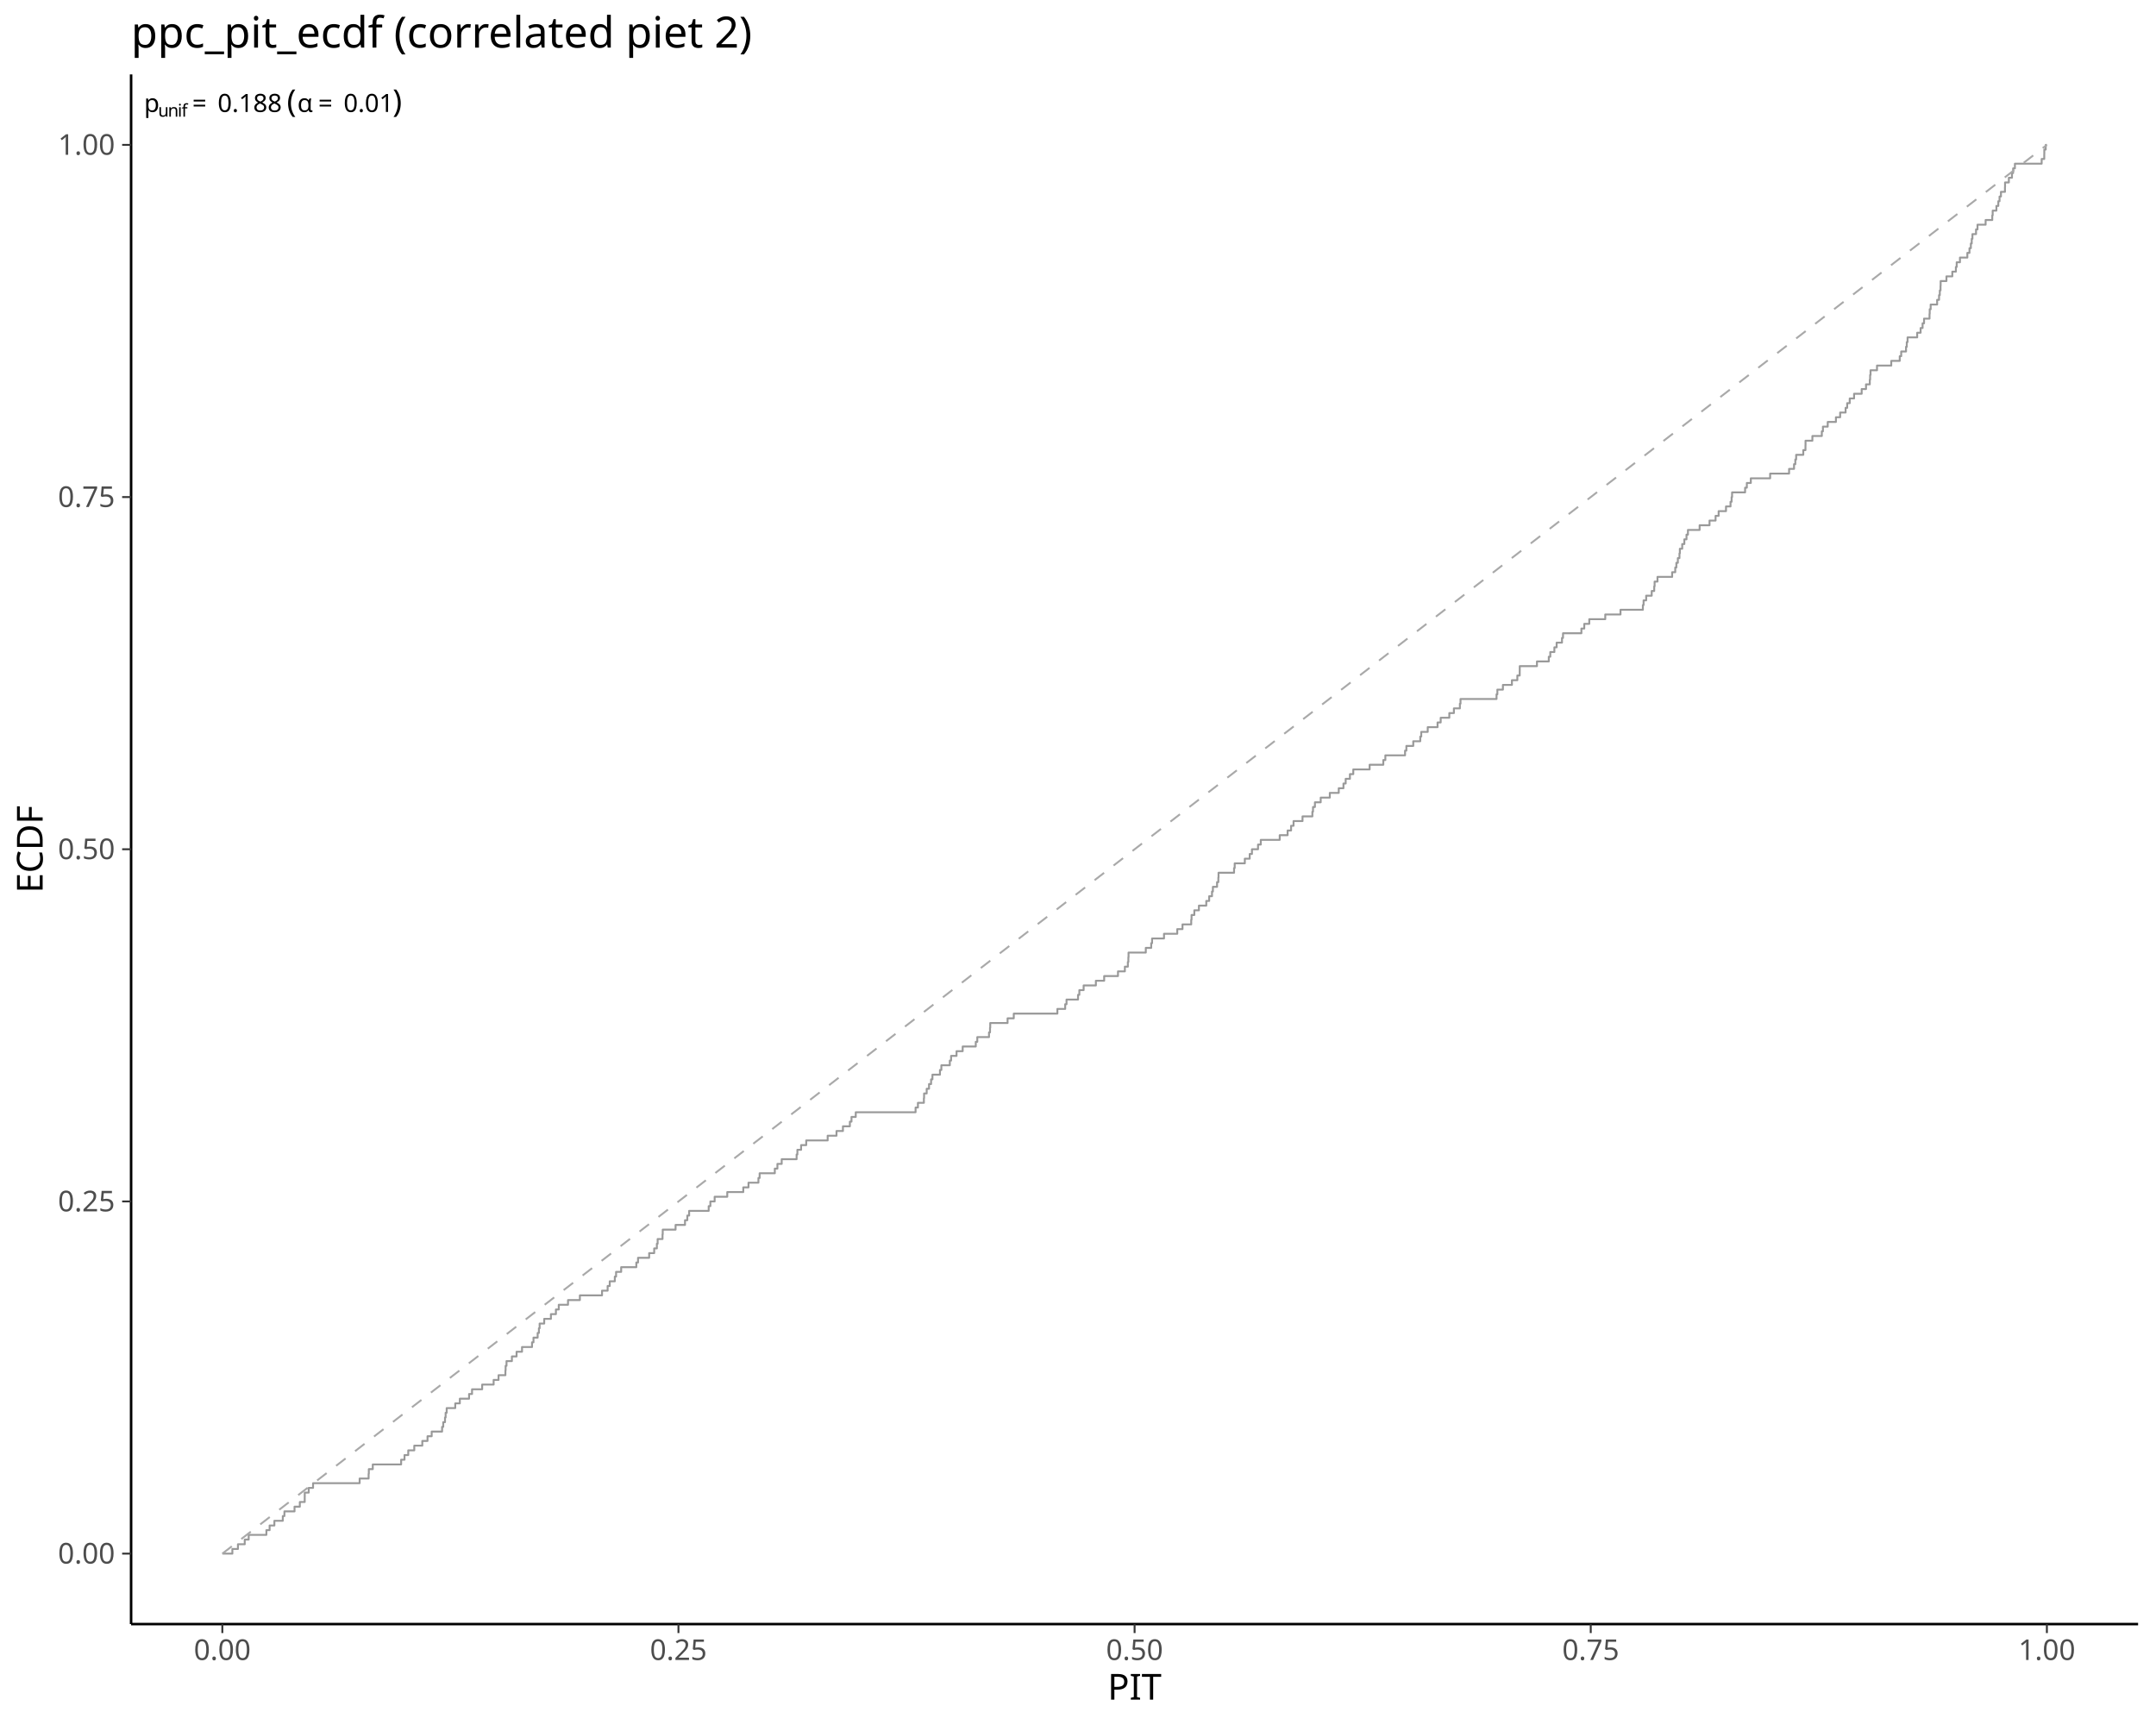
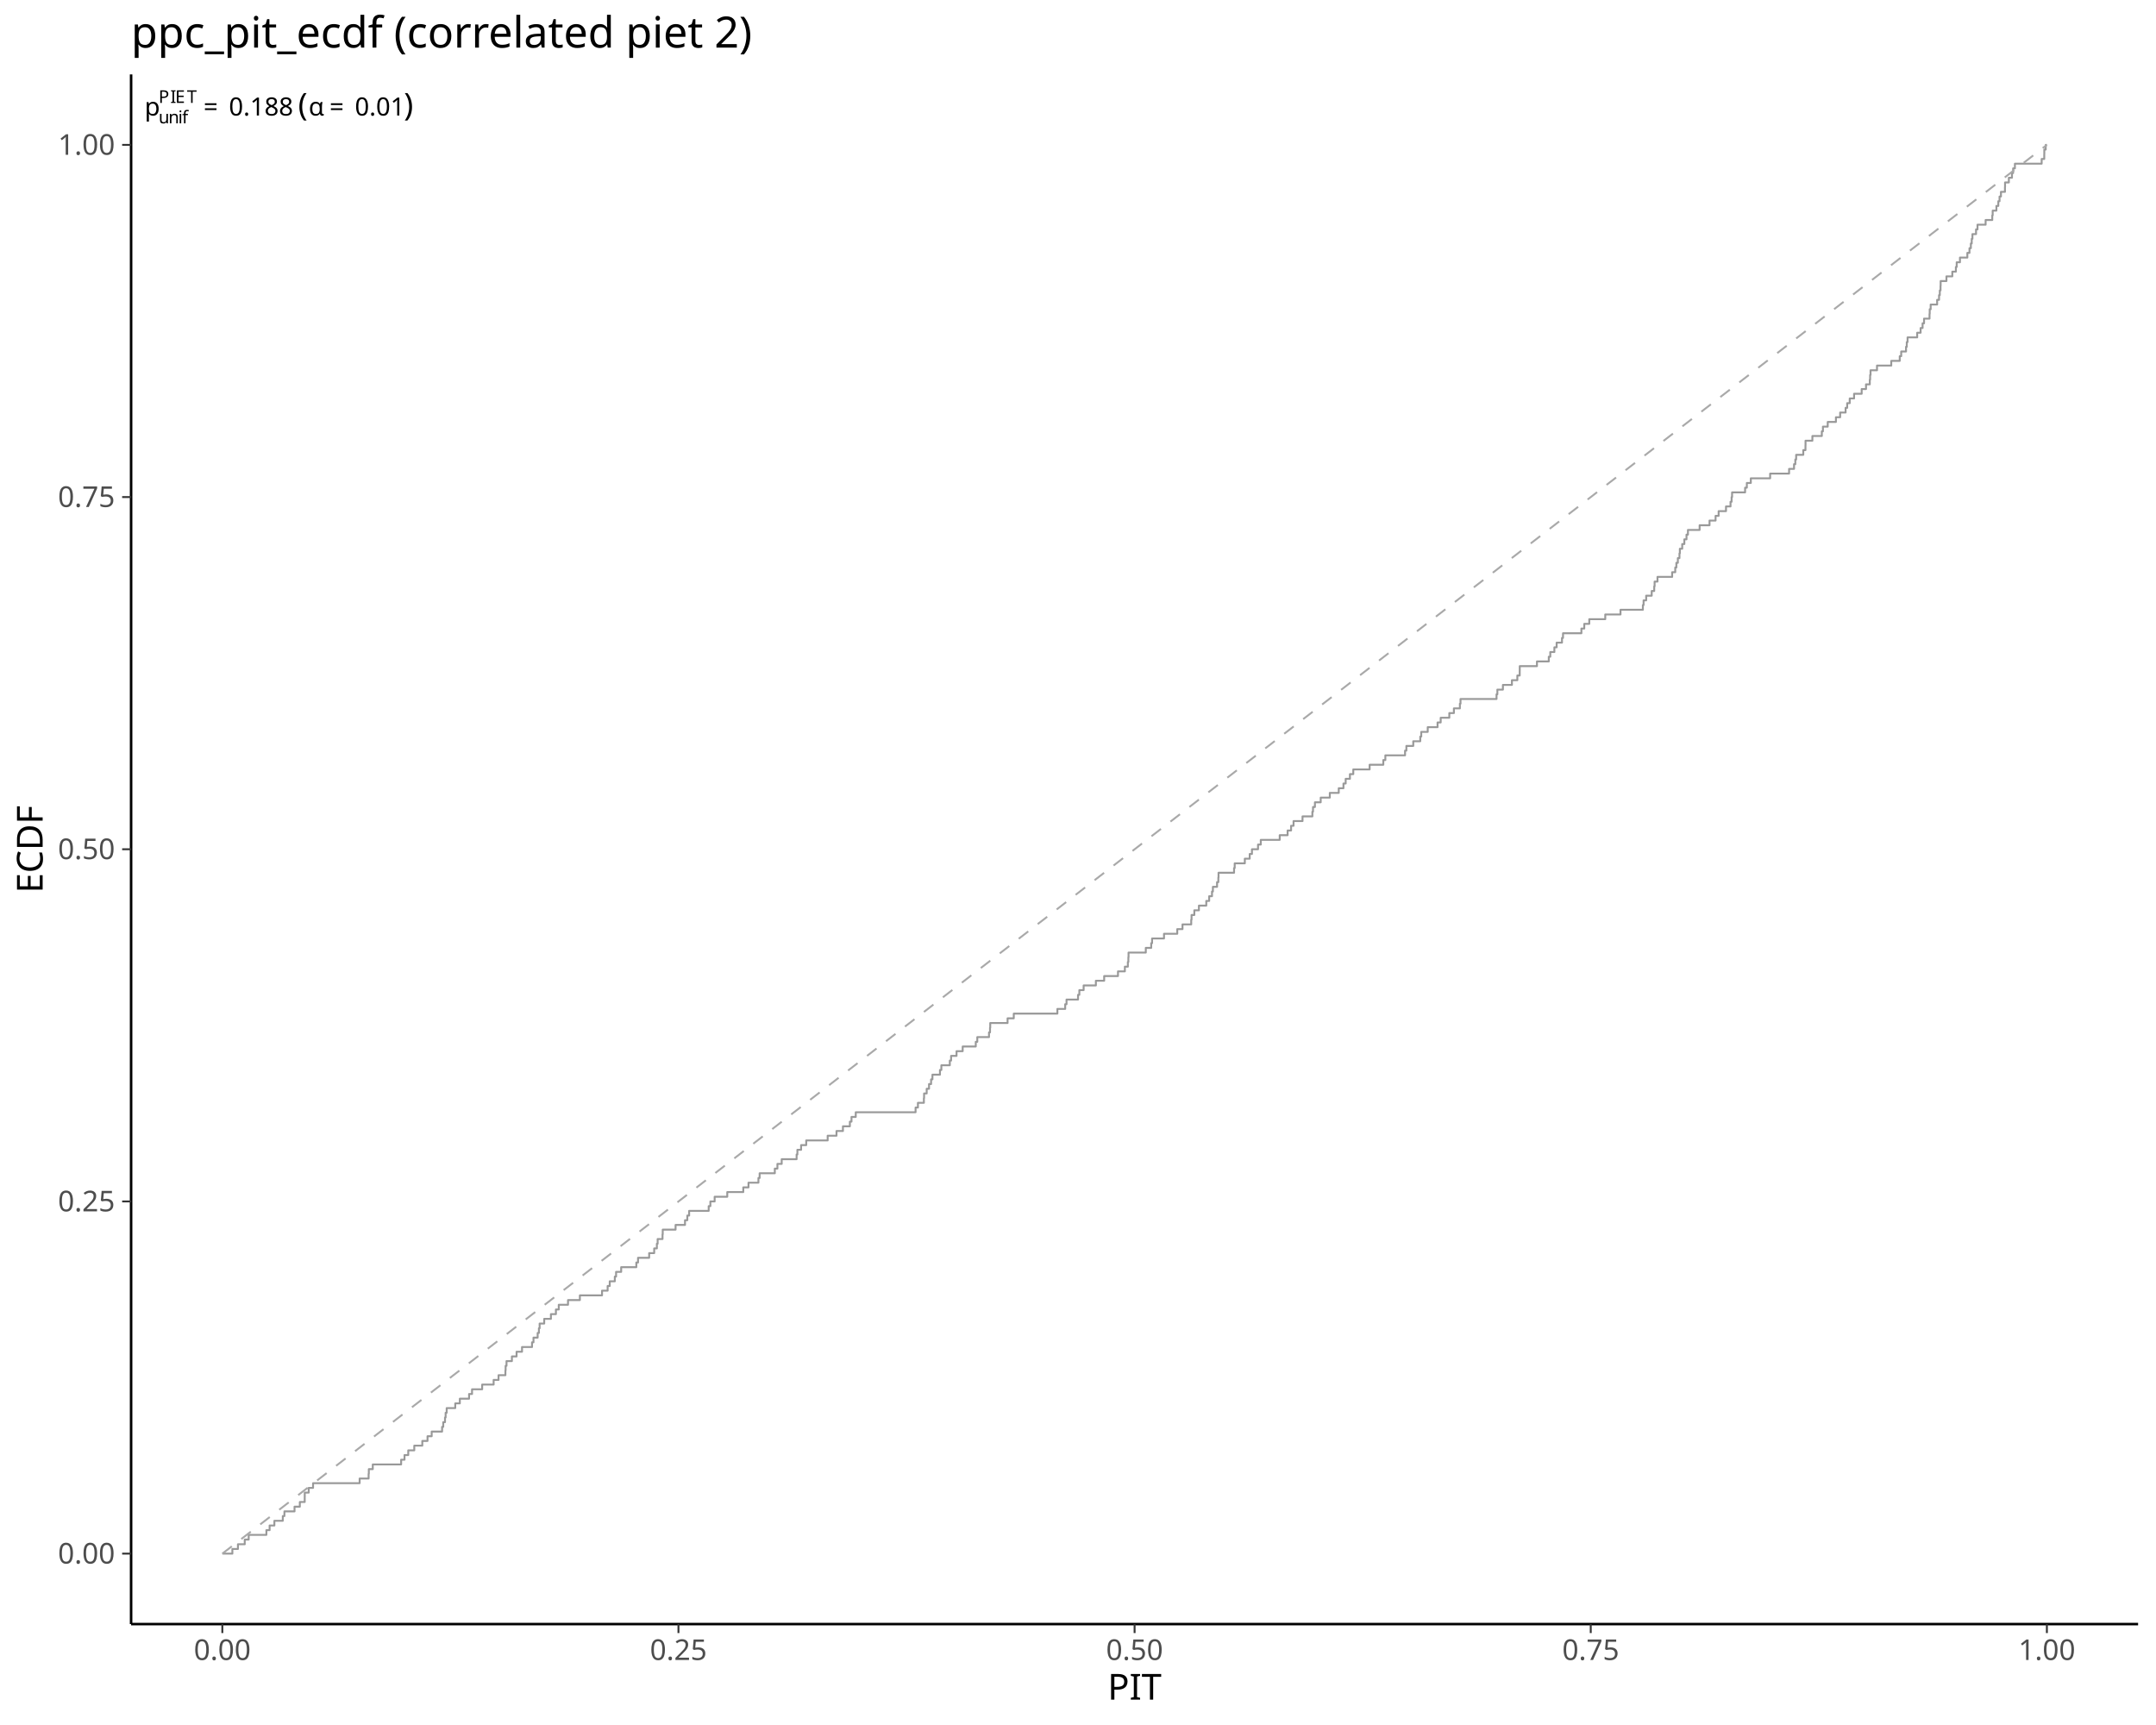
<svg xmlns="http://www.w3.org/2000/svg" class="svglite" data-engine-version="2.0" width="720.00pt" height="576.00pt" viewBox="0 0 720.00 576.00">
  <defs>
    <style type="text/css">
    .svglite line, .svglite polyline, .svglite polygon, .svglite path, .svglite rect, .svglite circle {
      fill: none;
      stroke: #000000;
      stroke-linecap: round;
      stroke-linejoin: round;
      stroke-miterlimit: 10.00;
    }
  </style>
  </defs>
  <rect width="100%" height="100%" style="stroke: none; fill: #FFFFFF;" />
  <defs>
    <clipPath id="cpMC4wMHw3MjAuMDB8MC4wMHw1NzYuMDA=">
      <rect x="0.00" y="0.00" width="720.00" height="576.00" />
    </clipPath>
  </defs>
  <g clip-path="url(#cpMC4wMHw3MjAuMDB8MC4wMHw1NzYuMDA=)">
</g>
  <defs>
    <clipPath id="cpNDMuNzh8NzE0LjAyfDI0Ljg1fDU0Mi4zMA==">
      <rect x="43.78" y="24.85" width="670.24" height="517.45" />
    </clipPath>
  </defs>
  <g clip-path="url(#cpNDMuNzh8NzE0LjAyfDI0Ljg1fDU0Mi4zMA==)">
    <polyline points="74.25,518.78 76.28,518.78 76.28,518.78 77.60,518.78 77.60,517.22 78.32,517.22 78.32,517.22 79.46,517.22 79.46,515.65 80.36,515.65 80.36,515.65 81.73,515.65 81.73,514.08 82.40,514.08 82.40,514.08 83.05,514.08 83.05,512.51 84.44,512.51 84.44,512.51 86.47,512.51 86.47,512.51 88.51,512.51 88.51,512.51 88.96,512.51 88.96,510.94 90.04,510.94 90.04,509.38 90.55,509.38 90.55,509.38 91.63,509.38 91.63,507.81 92.59,507.81 92.59,507.81 94.44,507.81 94.44,506.24 94.63,506.24 94.63,506.24 94.98,506.24 94.98,504.67 96.66,504.67 96.66,504.67 98.36,504.67 98.36,503.10 98.70,503.10 98.70,503.10 100.13,503.10 100.13,501.54 100.74,501.54 100.74,501.54 101.76,501.54 101.76,499.97 101.77,499.97 101.77,498.40 102.78,498.40 102.78,498.40 103.10,498.40 103.10,496.83 104.55,496.83 104.55,495.26 104.81,495.26 104.81,495.26 106.85,495.26 106.85,495.26 108.89,495.26 108.89,495.26 110.93,495.26 110.93,495.26 112.97,495.26 112.97,495.26 115.00,495.26 115.00,495.26 117.04,495.26 117.04,495.26 119.08,495.26 119.08,495.26 120.10,495.26 120.10,493.70 121.12,493.70 121.12,493.70 123.10,493.70 123.10,492.13 123.15,492.13 123.15,492.13 123.17,492.13 123.17,490.56 124.49,490.56 124.49,488.99 125.19,488.99 125.19,488.99 127.23,488.99 127.23,488.99 129.27,488.99 129.27,488.99 131.31,488.99 131.31,488.99 133.34,488.99 133.34,488.99 133.96,488.99 133.96,487.42 135.09,487.42 135.09,485.86 135.38,485.86 135.38,485.86 136.34,485.86 136.34,484.29 137.42,484.29 137.42,484.29 138.35,484.29 138.35,482.72 139.46,482.72 139.46,482.72 141.03,482.72 141.03,481.15 141.50,481.15 141.50,481.15 142.77,481.15 142.77,479.58 143.53,479.58 143.53,479.58 144.16,479.58 144.16,478.02 145.57,478.02 145.57,478.02 147.61,478.02 147.61,478.02 147.64,478.02 147.64,476.45 148.02,476.45 148.02,474.88 148.61,474.88 148.61,473.31 148.82,473.31 148.82,471.74 149.17,471.74 149.17,470.18 149.65,470.18 149.65,470.18 151.68,470.18 151.68,470.18 152.03,470.18 152.03,468.61 153.56,468.61 153.56,467.04 153.72,467.04 153.72,467.04 155.76,467.04 155.76,467.04 156.65,467.04 156.65,465.47 157.64,465.47 157.64,463.90 157.80,463.90 157.80,463.90 159.84,463.90 159.84,463.90 161.02,463.90 161.02,462.33 161.87,462.33 161.87,462.33 163.91,462.33 163.91,462.33 164.85,462.33 164.85,460.77 165.95,460.77 165.95,460.77 166.49,460.77 166.49,459.20 167.99,459.20 167.99,459.20 168.78,459.20 168.78,457.63 168.85,457.63 168.85,456.06 169.15,456.06 169.15,454.49 170.02,454.49 170.02,454.49 170.95,454.49 170.95,452.93 172.06,452.93 172.06,452.93 172.51,452.93 172.51,451.36 174.10,451.36 174.10,451.36 174.33,451.36 174.33,449.79 176.14,449.79 176.14,449.79 177.67,449.79 177.67,448.22 178.16,448.22 178.16,446.65 178.18,446.65 178.18,446.65 179.55,446.65 179.55,445.09 179.97,445.09 179.97,443.52 180.21,443.52 180.21,441.95 180.21,441.95 180.21,441.95 181.74,441.95 181.74,440.38 182.25,440.38 182.25,440.38 183.98,440.38 183.98,438.81 184.29,438.81 184.29,438.81 185.65,438.81 185.65,437.25 186.33,437.25 186.33,437.25 186.60,437.25 186.60,435.68 188.37,435.68 188.37,435.68 189.69,435.68 189.69,434.11 190.40,434.11 190.40,434.11 192.44,434.11 192.44,434.11 193.65,434.11 193.65,432.54 194.48,432.54 194.48,432.54 196.52,432.54 196.52,432.54 198.55,432.54 198.55,432.54 200.59,432.54 200.59,432.54 201.05,432.54 201.05,430.97 202.63,430.97 202.63,430.97 202.92,430.97 202.92,429.41 203.62,429.41 203.62,427.84 204.67,427.84 204.67,427.84 205.32,427.84 205.32,426.27 205.74,426.27 205.74,424.70 206.71,424.70 206.71,424.70 207.44,424.70 207.44,423.13 208.74,423.13 208.74,423.13 210.78,423.13 210.78,423.13 212.50,423.13 212.50,421.57 212.82,421.57 212.82,421.57 213.07,421.57 213.07,420.00 214.86,420.00 214.86,420.00 216.79,420.00 216.79,418.43 216.89,418.43 216.89,418.43 218.47,418.43 218.47,416.86 218.93,416.86 218.93,416.86 219.36,416.86 219.36,415.29 219.62,415.29 219.62,413.73 220.97,413.73 220.97,413.73 221.25,413.73 221.25,412.16 221.32,412.16 221.32,410.59 223.01,410.59 223.01,410.59 225.05,410.59 225.05,410.59 225.61,410.59 225.61,409.02 227.08,409.02 227.08,409.02 228.76,409.02 228.76,407.45 229.12,407.45 229.12,407.45 229.53,407.45 229.53,405.89 230.14,405.89 230.14,404.32 231.16,404.32 231.16,404.32 233.20,404.32 233.20,404.32 235.24,404.32 235.24,404.32 236.67,404.32 236.67,402.75 237.23,402.75 237.23,401.18 237.27,401.18 237.27,401.18 238.66,401.18 238.66,399.61 239.31,399.61 239.31,399.61 241.35,399.61 241.35,399.61 242.87,399.61 242.87,398.05 243.39,398.05 243.39,398.05 245.42,398.05 245.42,398.05 247.46,398.05 247.46,398.05 248.22,398.05 248.22,396.48 249.50,396.48 249.50,396.48 249.96,396.48 249.96,394.91 251.54,394.91 251.54,394.91 253.28,394.91 253.28,393.34 253.58,393.34 253.58,393.34 253.68,393.34 253.68,391.77 255.61,391.77 255.61,391.77 257.65,391.77 257.65,391.77 258.75,391.77 258.75,390.21 259.62,390.21 259.62,388.64 259.69,388.64 259.69,388.64 261.05,388.64 261.05,387.07 261.73,387.07 261.73,387.07 263.76,387.07 263.76,387.07 265.80,387.07 265.80,387.07 266.03,387.07 266.03,385.50 266.29,385.50 266.29,383.93 267.53,383.93 267.53,382.37 267.84,382.37 267.84,382.37 269.24,382.37 269.24,380.80 269.88,380.80 269.88,380.80 271.92,380.80 271.92,380.80 273.95,380.80 273.95,380.80 275.99,380.80 275.99,380.80 276.40,380.80 276.40,379.23 278.03,379.23 278.03,379.23 279.35,379.23 279.35,377.66 280.07,377.66 280.07,377.66 281.50,377.66 281.50,376.09 282.11,376.09 282.11,376.09 283.82,376.09 283.82,374.53 284.14,374.53 284.14,374.53 284.36,374.53 284.36,372.96 285.78,372.96 285.78,371.39 286.18,371.39 286.18,371.39 288.22,371.39 288.22,371.39 290.26,371.39 290.26,371.39 292.29,371.39 292.29,371.39 294.33,371.39 294.33,371.39 296.37,371.39 296.37,371.39 298.41,371.39 298.41,371.39 300.45,371.39 300.45,371.39 302.48,371.39 302.48,371.39 304.52,371.39 304.52,371.39 305.76,371.39 305.76,369.82 306.54,369.82 306.54,368.25 306.56,368.25 306.56,368.25 308.53,368.25 308.53,366.69 308.60,366.69 308.60,366.69 308.60,366.69 308.60,365.12 309.47,365.12 309.47,363.55 310.25,363.55 310.25,361.98 310.63,361.98 310.63,361.98 310.94,361.98 310.94,360.41 311.39,360.41 311.39,358.85 312.67,358.85 312.67,358.85 313.90,358.85 313.90,357.28 314.37,357.28 314.37,355.71 314.71,355.71 314.71,355.71 316.75,355.71 316.75,355.71 317.19,355.71 317.19,354.14 317.62,354.14 317.62,352.57 318.79,352.57 318.79,352.57 319.44,352.57 319.44,351.00 320.82,351.00 320.82,351.00 321.49,351.00 321.49,349.44 322.86,349.44 322.86,349.44 324.90,349.44 324.90,349.44 325.86,349.44 325.86,347.87 326.37,347.87 326.37,346.30 326.94,346.30 326.94,346.30 328.98,346.30 328.98,346.30 330.28,346.30 330.28,344.73 330.62,344.73 330.62,343.16 330.69,343.16 330.69,341.60 331.01,341.60 331.01,341.60 333.05,341.60 333.05,341.60 335.09,341.60 335.09,341.60 336.48,341.60 336.48,340.03 337.13,340.03 337.13,340.03 338.55,340.03 338.55,338.46 339.16,338.46 339.16,338.46 341.20,338.46 341.20,338.46 343.24,338.46 343.24,338.46 345.28,338.46 345.28,338.46 347.32,338.46 347.32,338.46 349.35,338.46 349.35,338.46 351.39,338.46 351.39,338.46 353.12,338.46 353.12,336.89 353.43,336.89 353.43,336.89 355.47,336.89 355.47,336.89 355.72,336.89 355.72,335.32 356.17,335.32 356.17,333.76 357.50,333.76 357.50,333.76 359.54,333.76 359.54,333.76 360.01,333.76 360.01,332.19 360.45,332.19 360.45,330.62 361.58,330.62 361.58,330.62 361.88,330.62 361.88,329.05 363.62,329.05 363.62,329.05 365.66,329.05 365.66,329.05 365.97,329.05 365.97,327.48 367.69,327.48 367.69,327.48 368.74,327.48 368.74,325.92 369.73,325.92 369.73,325.92 371.77,325.92 371.77,325.92 373.35,325.92 373.35,324.35 373.81,324.35 373.81,324.35 375.65,324.35 375.65,322.78 375.85,322.78 375.85,322.78 376.65,322.78 376.65,321.21 376.82,321.21 376.82,319.64 376.88,319.64 376.88,318.08 377.88,318.08 377.88,318.08 379.92,318.08 379.92,318.08 381.96,318.08 381.96,318.08 382.64,318.08 382.64,316.51 384.00,316.51 384.00,316.51 384.45,316.51 384.45,314.94 384.74,314.94 384.74,313.37 386.03,313.37 386.03,313.37 388.07,313.37 388.07,313.37 388.72,313.37 388.72,311.80 390.11,311.80 390.11,311.80 392.15,311.80 392.15,311.80 393.15,311.80 393.15,310.24 394.19,310.24 394.19,310.24 394.90,310.24 394.90,308.67 396.22,308.67 396.22,308.67 397.81,308.67 397.81,307.10 397.92,307.10 397.92,305.53 398.26,305.53 398.26,305.53 398.85,305.53 398.85,303.96 400.30,303.96 400.30,303.96 400.38,303.96 400.38,302.40 402.34,302.40 402.34,302.40 402.84,302.40 402.84,300.83 403.81,300.83 403.81,299.26 404.37,299.26 404.37,299.26 404.75,299.26 404.75,297.69 405.05,297.69 405.05,296.12 406.41,296.12 406.41,296.12 406.44,296.12 406.44,294.56 406.87,294.56 406.87,292.99 406.93,292.99 406.93,291.42 408.45,291.42 408.45,291.42 410.49,291.42 410.49,291.42 412.12,291.42 412.12,289.85 412.33,289.85 412.33,288.28 412.53,288.28 412.53,288.28 414.56,288.28 414.56,288.28 415.71,288.28 415.71,286.72 416.60,286.72 416.60,286.72 417.34,286.72 417.34,285.15 418.09,285.15 418.09,283.58 418.64,283.58 418.64,283.58 420.12,283.58 420.12,282.01 420.68,282.01 420.68,282.01 421.04,282.01 421.04,280.44 422.72,280.44 422.72,280.44 424.75,280.44 424.75,280.44 426.79,280.44 426.79,280.44 427.36,280.44 427.36,278.88 428.83,278.88 428.83,278.88 430.00,278.88 430.00,277.31 430.87,277.31 430.87,277.31 431.16,277.31 431.16,275.74 431.98,275.74 431.98,274.17 432.90,274.17 432.90,274.17 434.94,274.17 434.94,274.17 434.98,274.17 434.98,272.60 436.98,272.60 436.98,272.60 438.27,272.60 438.27,271.04 438.48,271.04 438.48,269.47 439.02,269.47 439.02,269.47 439.12,269.47 439.12,267.90 441.05,267.90 441.05,266.33 441.06,266.33 441.06,266.33 443.09,266.33 443.09,266.33 444.09,266.33 444.09,264.76 445.13,264.76 445.13,264.76 447.08,264.76 447.08,263.20 447.17,263.20 447.17,263.20 448.65,263.20 448.65,261.63 449.21,261.63 449.21,261.63 449.39,261.63 449.39,260.06 450.81,260.06 450.81,258.49 451.24,258.49 451.24,258.49 451.93,258.49 451.93,256.92 453.28,256.92 453.28,256.92 455.32,256.92 455.32,256.92 457.36,256.92 457.36,256.92 457.39,256.92 457.39,255.36 459.40,255.36 459.40,255.36 461.43,255.36 461.43,255.36 461.96,255.36 461.96,253.79 462.64,253.79 462.64,252.22 463.47,252.22 463.47,252.22 465.51,252.22 465.51,252.22 467.55,252.22 467.55,252.22 469.22,252.22 469.22,250.65 469.59,250.65 469.59,250.65 469.66,250.65 469.66,249.08 471.62,249.08 471.62,249.08 471.96,249.08 471.96,247.51 473.66,247.51 473.66,247.51 474.30,247.51 474.30,245.95 474.63,245.95 474.63,244.38 475.70,244.38 475.70,244.38 476.79,244.38 476.79,242.81 477.74,242.81 477.74,242.81 479.77,242.81 479.77,242.81 480.07,242.81 480.07,241.24 481.12,241.24 481.12,239.67 481.81,239.67 481.81,239.67 483.85,239.67 483.85,239.67 484.00,239.67 484.00,238.11 485.53,238.11 485.53,236.54 485.89,236.54 485.89,236.54 487.53,236.54 487.53,234.97 487.74,234.97 487.74,233.40 487.93,233.40 487.93,233.40 489.96,233.40 489.96,233.40 492.00,233.40 492.00,233.40 494.04,233.40 494.04,233.40 496.08,233.40 496.08,233.40 498.11,233.40 498.11,233.40 499.77,233.40 499.77,231.83 500.05,231.83 500.05,230.27 500.15,230.27 500.15,230.27 501.90,230.27 501.90,228.70 502.19,228.70 502.19,228.70 504.23,228.70 504.23,228.70 504.91,228.70 504.91,227.13 506.27,227.13 506.27,227.13 506.72,227.13 506.72,225.56 507.51,225.56 507.51,223.99 507.52,223.99 507.52,222.43 508.30,222.43 508.30,222.43 510.34,222.43 510.34,222.43 512.38,222.43 512.38,222.43 513.27,222.43 513.27,220.86 514.42,220.86 514.42,220.86 516.46,220.86 516.46,220.86 517.22,220.86 517.22,219.29 517.72,219.29 517.72,217.72 518.49,217.72 518.49,217.72 519.09,217.72 519.09,216.15 519.84,216.15 519.84,214.59 520.53,214.59 520.53,214.59 521.63,214.59 521.63,213.02 521.97,213.02 521.97,211.45 522.57,211.45 522.57,211.45 524.61,211.45 524.61,211.45 526.64,211.45 526.64,211.45 528.11,211.45 528.11,209.88 528.68,209.88 528.68,209.88 529.07,209.88 529.07,208.31 530.72,208.31 530.72,208.31 530.74,208.31 530.74,206.75 532.76,206.75 532.76,206.75 534.80,206.75 534.80,206.75 536.08,206.75 536.08,205.18 536.83,205.18 536.83,205.18 538.87,205.18 538.87,205.18 540.91,205.18 540.91,205.18 541.17,205.18 541.17,203.61 542.95,203.61 542.95,203.61 544.98,203.61 544.98,203.61 547.02,203.61 547.02,203.61 548.64,203.61 548.64,202.04 548.88,202.04 548.88,200.47 549.06,200.47 549.06,200.47 549.74,200.47 549.74,198.91 551.10,198.91 551.10,198.91 551.59,198.91 551.59,197.34 552.43,197.34 552.43,195.77 552.56,195.77 552.56,194.20 553.14,194.20 553.14,194.20 553.52,194.20 553.52,192.63 555.17,192.63 555.17,192.63 557.21,192.63 557.21,192.63 558.42,192.63 558.42,191.07 559.25,191.07 559.25,191.07 559.45,191.07 559.45,189.50 559.82,189.50 559.82,187.93 560.32,187.93 560.32,186.36 560.86,186.36 560.86,184.79 560.99,184.79 560.99,183.23 561.29,183.23 561.29,183.23 561.78,183.23 561.78,181.66 562.49,181.66 562.49,180.09 563.21,180.09 563.21,178.52 563.33,178.52 563.33,178.52 563.69,178.52 563.69,176.95 565.36,176.95 565.36,176.95 567.40,176.95 567.40,176.95 567.59,176.95 567.59,175.39 569.44,175.39 569.44,175.39 570.90,175.39 570.90,173.82 571.48,173.82 571.48,173.82 572.92,173.82 572.92,172.25 573.51,172.25 573.51,172.25 573.94,172.25 573.94,170.68 575.55,170.68 575.55,170.68 576.40,170.68 576.40,169.11 577.59,169.11 577.59,169.11 577.91,169.11 577.91,167.55 578.27,167.55 578.27,165.98 578.43,165.98 578.43,164.41 579.63,164.41 579.63,164.41 581.67,164.41 581.67,164.41 582.78,164.41 582.78,162.84 583.36,162.84 583.36,161.27 583.70,161.27 583.70,161.27 584.69,161.27 584.69,159.71 585.74,159.71 585.74,159.71 587.78,159.71 587.78,159.71 589.82,159.71 589.82,159.71 591.14,159.71 591.14,158.14 591.85,158.14 591.85,158.14 593.89,158.14 593.89,158.14 595.93,158.14 595.93,158.14 597.47,158.14 597.47,156.57 597.97,156.57 597.97,156.57 599.12,156.57 599.12,155.00 599.55,155.00 599.55,153.43 599.83,153.43 599.83,151.87 600.01,151.87 600.01,151.87 602.04,151.87 602.04,151.87 602.21,151.87 602.21,150.30 602.94,150.30 602.94,148.73 602.96,148.73 602.96,147.16 604.08,147.16 604.08,147.16 605.25,147.16 605.25,145.59 606.12,145.59 606.12,145.59 608.16,145.59 608.16,145.59 608.40,145.59 608.40,144.02 608.77,144.02 608.77,142.46 610.20,142.46 610.20,142.46 610.37,142.46 610.37,140.89 612.23,140.89 612.23,140.89 613.11,140.89 613.11,139.32 614.27,139.32 614.27,139.32 614.52,139.32 614.52,137.75 616.31,137.75 616.31,137.75 616.34,137.75 616.34,136.18 616.87,136.18 616.87,134.62 617.72,134.62 617.72,133.05 618.35,133.05 618.35,133.05 619.17,133.05 619.17,131.48 620.38,131.48 620.38,131.48 621.71,131.48 621.71,129.91 622.42,129.91 622.42,129.91 623.16,129.91 623.16,128.34 624.42,128.34 624.42,126.78 624.46,126.78 624.46,126.78 624.53,126.78 624.53,125.21 624.67,125.21 624.67,123.64 626.50,123.64 626.50,123.64 626.83,123.64 626.83,122.07 628.54,122.07 628.54,122.07 630.57,122.07 630.57,122.07 631.59,122.07 631.59,120.50 632.61,120.50 632.61,120.50 634.42,120.50 634.42,118.94 634.65,118.94 634.65,118.94 634.91,118.94 634.91,117.37 636.52,117.37 636.52,115.80 636.69,115.80 636.69,115.80 636.77,115.80 636.77,114.23 637.03,114.23 637.03,112.66 638.72,112.66 638.72,112.66 640.25,112.66 640.25,111.10 640.76,111.10 640.76,111.10 641.39,111.10 641.39,109.53 642.05,109.53 642.05,107.96 642.54,107.96 642.54,106.39 642.80,106.39 642.80,106.39 644.37,106.39 644.37,104.82 644.43,104.82 644.43,103.26 644.75,103.26 644.75,101.69 644.84,101.69 644.84,101.69 646.88,101.69 646.88,101.69 646.91,101.69 646.91,100.12 647.55,100.12 647.55,98.55 647.80,98.55 647.80,96.98 648.04,96.98 648.04,95.42 648.08,95.42 648.08,93.85 648.91,93.85 648.91,93.85 650.02,93.85 650.02,92.28 650.95,92.28 650.95,92.28 651.98,92.28 651.98,90.71 652.99,90.71 652.99,90.71 653.17,90.71 653.17,89.14 653.44,89.14 653.44,87.58 654.53,87.58 654.53,86.01 655.03,86.01 655.03,86.01 657.00,86.01 657.00,84.44 657.07,84.44 657.07,84.44 657.71,84.44 657.71,82.87 658.17,82.87 658.17,81.30 658.46,81.30 658.46,79.74 658.70,79.74 658.70,78.17 659.10,78.17 659.10,78.17 659.90,78.17 659.90,76.60 660.39,76.60 660.39,75.03 661.14,75.03 661.14,75.03 663.10,75.03 663.10,73.46 663.18,73.46 663.18,73.46 665.22,73.46 665.22,73.46 665.32,73.46 665.32,71.90 665.46,71.90 665.46,70.33 666.70,70.33 666.70,68.76 667.25,68.76 667.25,68.76 667.34,68.76 667.34,67.19 667.75,67.19 667.75,65.62 668.22,65.62 668.22,64.06 669.29,64.06 669.29,64.06 669.56,64.06 669.56,62.49 669.59,62.49 669.59,60.92 670.86,60.92 670.86,59.35 671.33,59.35 671.33,59.35 671.90,59.35 671.90,57.78 672.29,57.78 672.29,56.22 672.88,56.22 672.88,54.65 673.37,54.65 673.37,54.65 675.41,54.65 675.41,54.65 677.44,54.65 677.44,54.65 679.48,54.65 679.48,54.65 681.52,54.65 681.52,54.65 681.82,54.65 681.82,53.08 682.68,53.08 682.68,51.51 682.70,51.51 682.70,49.94 683.17,49.94 683.17,48.38 683.56,48.38 683.56,48.38 " style="stroke-width: 0.64; stroke: #999999; stroke-linecap: butt;" />
    <line x1="74.25" y1="518.78" x2="683.56" y2="48.38" style="stroke-width: 0.64; stroke: #A9A9A9; stroke-dasharray: 4.00,4.00; stroke-linecap: butt;" />
-     <text x="48.10" y="37.39" style="font-size: 8.40px; font-family: sans;" textLength="4.67px" lengthAdjust="spacingAndGlyphs">p</text>
-     <text x="52.78" y="38.95" style="font-size: 5.88px; font-family: sans;" textLength="3.27px" lengthAdjust="spacingAndGlyphs">u</text>
-     <text x="56.05" y="38.95" style="font-size: 5.88px; font-family: sans;" textLength="3.27px" lengthAdjust="spacingAndGlyphs">n</text>
-     <text x="59.32" y="38.95" style="font-size: 5.88px; font-family: sans;" textLength="1.31px" lengthAdjust="spacingAndGlyphs">i</text>
-     <text x="60.62" y="38.95" style="font-size: 5.88px; font-family: sans;" textLength="1.63px" lengthAdjust="spacingAndGlyphs">f</text>
-     <text x="64.20" y="37.39" style="font-size: 8.40px; font-family: sans;" textLength="6.52px" lengthAdjust="spacingAndGlyphs">=</text>
-     <text x="72.67" y="37.39" style="font-size: 8.40px; font-family: sans;" textLength="21.02px" lengthAdjust="spacingAndGlyphs">0.188</text>
-     <text x="93.69" y="37.39" style="font-size: 8.40px; font-family: sans;" textLength="2.10px" lengthAdjust="spacingAndGlyphs"> </text>
-     <text x="95.79" y="37.39" style="font-size: 10.50px; font-family: sans;" textLength="3.50px" lengthAdjust="spacingAndGlyphs">(</text>
-     <text x="99.29" y="37.39" style="font-size: 8.40px; font-family: sans;" textLength="5.04px" lengthAdjust="spacingAndGlyphs">α</text>
-     <text x="106.27" y="37.39" style="font-size: 8.40px; font-family: sans;" textLength="6.52px" lengthAdjust="spacingAndGlyphs">=</text>
-     <text x="114.74" y="37.39" style="font-size: 8.40px; font-family: sans;" textLength="16.35px" lengthAdjust="spacingAndGlyphs">0.01</text>
-     <text x="131.09" y="37.39" style="font-size: 10.50px; font-family: sans;" textLength="3.49px" lengthAdjust="spacingAndGlyphs">)</text>
+     <text x="48.28" y="38.58" style="font-size: 8.40px; font-family: sans;" textLength="4.67px" lengthAdjust="spacingAndGlyphs">p</text>
+     <text x="52.96" y="41.18" style="font-size: 5.88px; font-family: sans;" textLength="3.27px" lengthAdjust="spacingAndGlyphs">u</text>
+     <text x="56.23" y="41.18" style="font-size: 5.88px; font-family: sans;" textLength="3.27px" lengthAdjust="spacingAndGlyphs">n</text>
+     <text x="59.50" y="41.18" style="font-size: 5.88px; font-family: sans;" textLength="1.31px" lengthAdjust="spacingAndGlyphs">i</text>
+     <text x="60.80" y="41.18" style="font-size: 5.88px; font-family: sans;" textLength="1.63px" lengthAdjust="spacingAndGlyphs">f</text>
+     <text x="52.96" y="34.36" style="font-size: 5.88px; font-family: sans;" textLength="3.92px" lengthAdjust="spacingAndGlyphs">P</text>
+     <text x="56.88" y="34.36" style="font-size: 5.88px; font-family: sans;" textLength="1.63px" lengthAdjust="spacingAndGlyphs">I</text>
+     <text x="58.51" y="34.36" style="font-size: 5.88px; font-family: sans;" textLength="3.92px" lengthAdjust="spacingAndGlyphs">E</text>
+     <text x="62.44" y="34.36" style="font-size: 5.88px; font-family: sans;" textLength="3.59px" lengthAdjust="spacingAndGlyphs">T</text>
+     <text x="67.97" y="38.58" style="font-size: 8.40px; font-family: sans;" textLength="6.52px" lengthAdjust="spacingAndGlyphs">=</text>
+     <text x="76.44" y="38.58" style="font-size: 8.40px; font-family: sans;" textLength="21.02px" lengthAdjust="spacingAndGlyphs">0.188</text>
+     <text x="97.46" y="38.58" style="font-size: 8.40px; font-family: sans;" textLength="2.10px" lengthAdjust="spacingAndGlyphs"> </text>
+     <text x="99.56" y="38.58" style="font-size: 10.50px; font-family: sans;" textLength="3.50px" lengthAdjust="spacingAndGlyphs">(</text>
+     <text x="103.06" y="38.58" style="font-size: 8.40px; font-family: sans;" textLength="5.04px" lengthAdjust="spacingAndGlyphs">α</text>
+     <text x="110.04" y="38.58" style="font-size: 8.40px; font-family: sans;" textLength="6.52px" lengthAdjust="spacingAndGlyphs">=</text>
+     <text x="118.51" y="38.58" style="font-size: 8.40px; font-family: sans;" textLength="16.35px" lengthAdjust="spacingAndGlyphs">0.01</text>
+     <text x="134.86" y="38.58" style="font-size: 10.50px; font-family: sans;" textLength="3.49px" lengthAdjust="spacingAndGlyphs">)</text>
  </g>
  <g clip-path="url(#cpMC4wMHw3MjAuMDB8MC4wMHw1NzYuMDA=)">
    <polyline points="43.78,542.30 43.78,24.85 " style="stroke-width: 0.85; stroke-linecap: butt;" />
    <text x="38.40" y="522.09" text-anchor="end" style="font-size: 9.60px; fill: #4D4D4D; font-family: sans;" textLength="18.69px" lengthAdjust="spacingAndGlyphs">0.00</text>
    <text x="38.40" y="404.49" text-anchor="end" style="font-size: 9.60px; fill: #4D4D4D; font-family: sans;" textLength="18.69px" lengthAdjust="spacingAndGlyphs">0.25</text>
    <text x="38.40" y="286.88" text-anchor="end" style="font-size: 9.60px; fill: #4D4D4D; font-family: sans;" textLength="18.69px" lengthAdjust="spacingAndGlyphs">0.50</text>
    <text x="38.40" y="169.28" text-anchor="end" style="font-size: 9.60px; fill: #4D4D4D; font-family: sans;" textLength="18.69px" lengthAdjust="spacingAndGlyphs">0.75</text>
    <text x="38.40" y="51.68" text-anchor="end" style="font-size: 9.60px; fill: #4D4D4D; font-family: sans;" textLength="18.69px" lengthAdjust="spacingAndGlyphs">1.00</text>
    <polyline points="40.79,518.78 43.78,518.78 " style="stroke-width: 0.64; stroke: #333333; stroke-linecap: butt;" />
    <polyline points="40.79,401.18 43.78,401.18 " style="stroke-width: 0.64; stroke: #333333; stroke-linecap: butt;" />
    <polyline points="40.79,283.58 43.78,283.58 " style="stroke-width: 0.64; stroke: #333333; stroke-linecap: butt;" />
    <polyline points="40.79,165.98 43.78,165.98 " style="stroke-width: 0.64; stroke: #333333; stroke-linecap: butt;" />
    <polyline points="40.79,48.38 43.78,48.38 " style="stroke-width: 0.64; stroke: #333333; stroke-linecap: butt;" />
    <polyline points="43.78,542.30 714.02,542.30 " style="stroke-width: 0.85; stroke-linecap: butt;" />
    <polyline points="74.25,545.29 74.25,542.30 " style="stroke-width: 0.64; stroke: #333333; stroke-linecap: butt;" />
    <polyline points="226.57,545.29 226.57,542.30 " style="stroke-width: 0.64; stroke: #333333; stroke-linecap: butt;" />
    <polyline points="378.90,545.29 378.90,542.30 " style="stroke-width: 0.64; stroke: #333333; stroke-linecap: butt;" />
    <polyline points="531.23,545.29 531.23,542.30 " style="stroke-width: 0.64; stroke: #333333; stroke-linecap: butt;" />
    <polyline points="683.56,545.29 683.56,542.30 " style="stroke-width: 0.64; stroke: #333333; stroke-linecap: butt;" />
    <text x="74.25" y="554.29" text-anchor="middle" style="font-size: 9.60px; fill: #4D4D4D; font-family: sans;" textLength="18.69px" lengthAdjust="spacingAndGlyphs">0.00</text>
    <text x="226.57" y="554.29" text-anchor="middle" style="font-size: 9.60px; fill: #4D4D4D; font-family: sans;" textLength="18.69px" lengthAdjust="spacingAndGlyphs">0.25</text>
    <text x="378.90" y="554.29" text-anchor="middle" style="font-size: 9.60px; fill: #4D4D4D; font-family: sans;" textLength="18.69px" lengthAdjust="spacingAndGlyphs">0.50</text>
    <text x="531.23" y="554.29" text-anchor="middle" style="font-size: 9.60px; fill: #4D4D4D; font-family: sans;" textLength="18.69px" lengthAdjust="spacingAndGlyphs">0.75</text>
    <text x="683.56" y="554.29" text-anchor="middle" style="font-size: 9.60px; fill: #4D4D4D; font-family: sans;" textLength="18.69px" lengthAdjust="spacingAndGlyphs">1.00</text>
    <text x="378.90" y="567.53" text-anchor="middle" style="font-size: 12.00px; font-family: sans;" textLength="18.67px" lengthAdjust="spacingAndGlyphs">PIT</text>
    <text transform="translate(14.24,283.58) rotate(-90)" text-anchor="middle" style="font-size: 12.00px; font-family: sans;" textLength="32.67px" lengthAdjust="spacingAndGlyphs">ECDF</text>
    <text x="43.78" y="15.89" style="font-size: 14.40px; font-family: sans;" textLength="198.53px" lengthAdjust="spacingAndGlyphs">ppc_pit_ecdf (correlated piet 2)</text>
  </g>
</svg>
